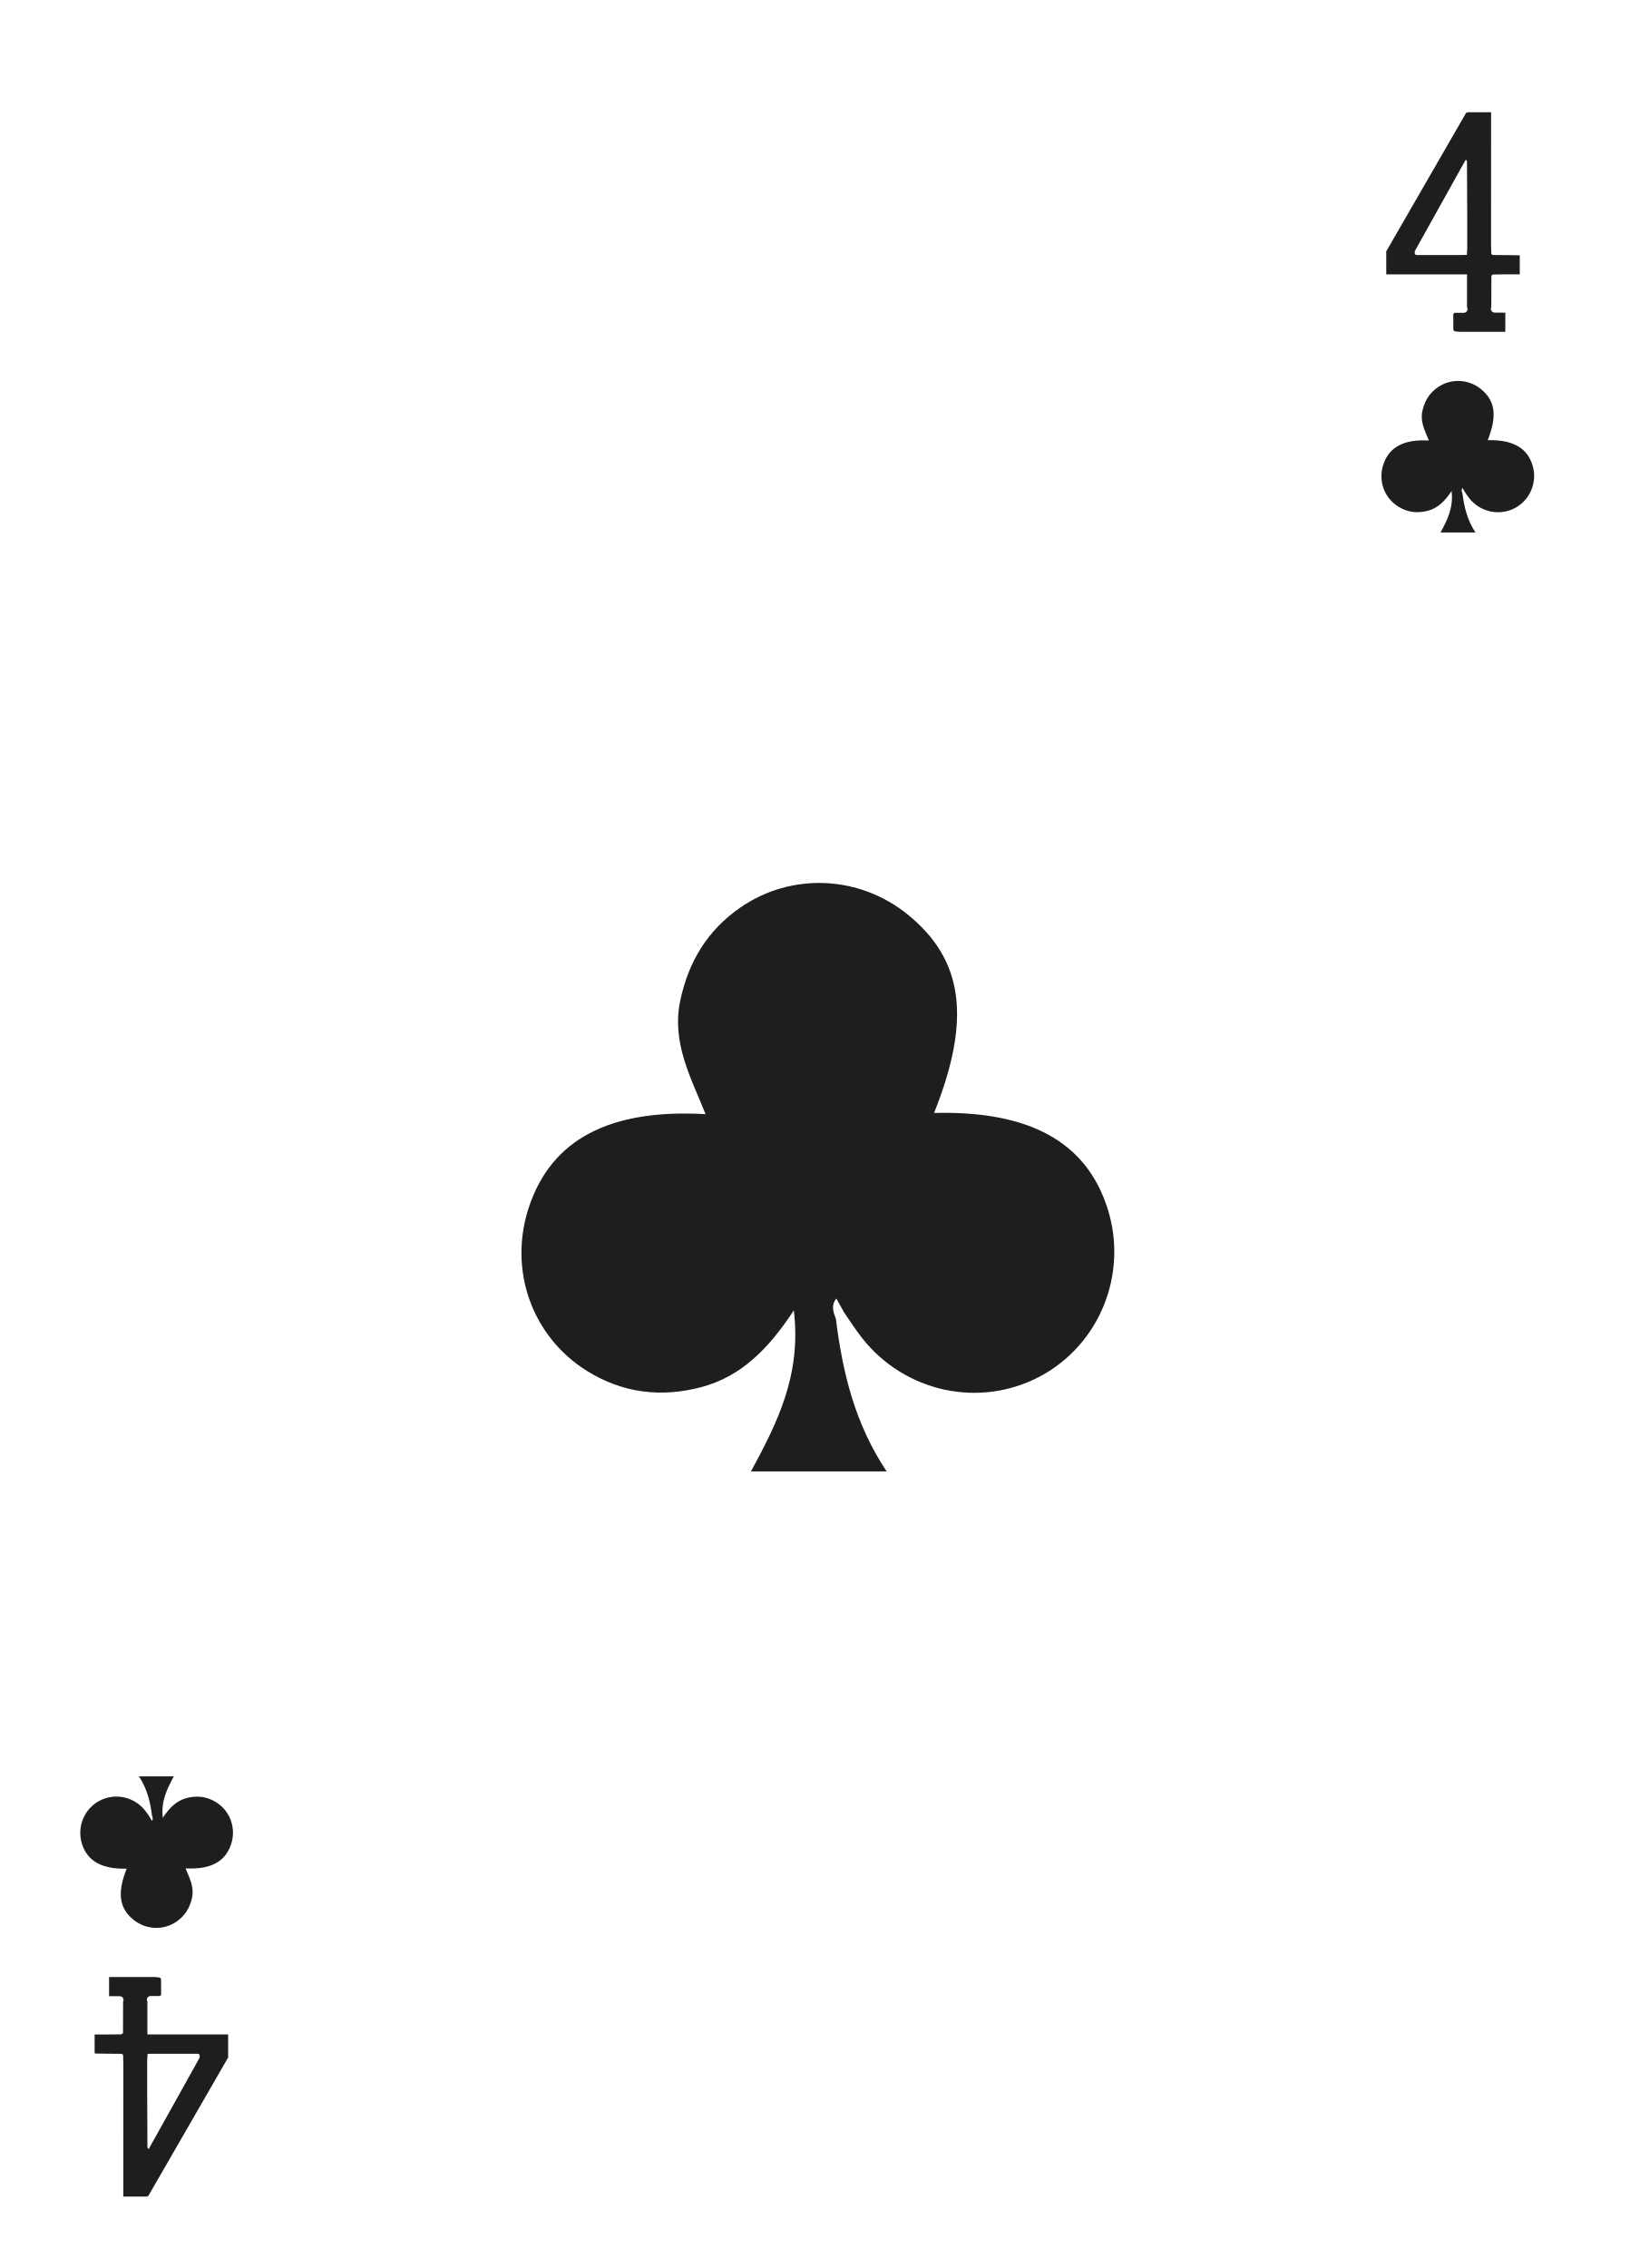
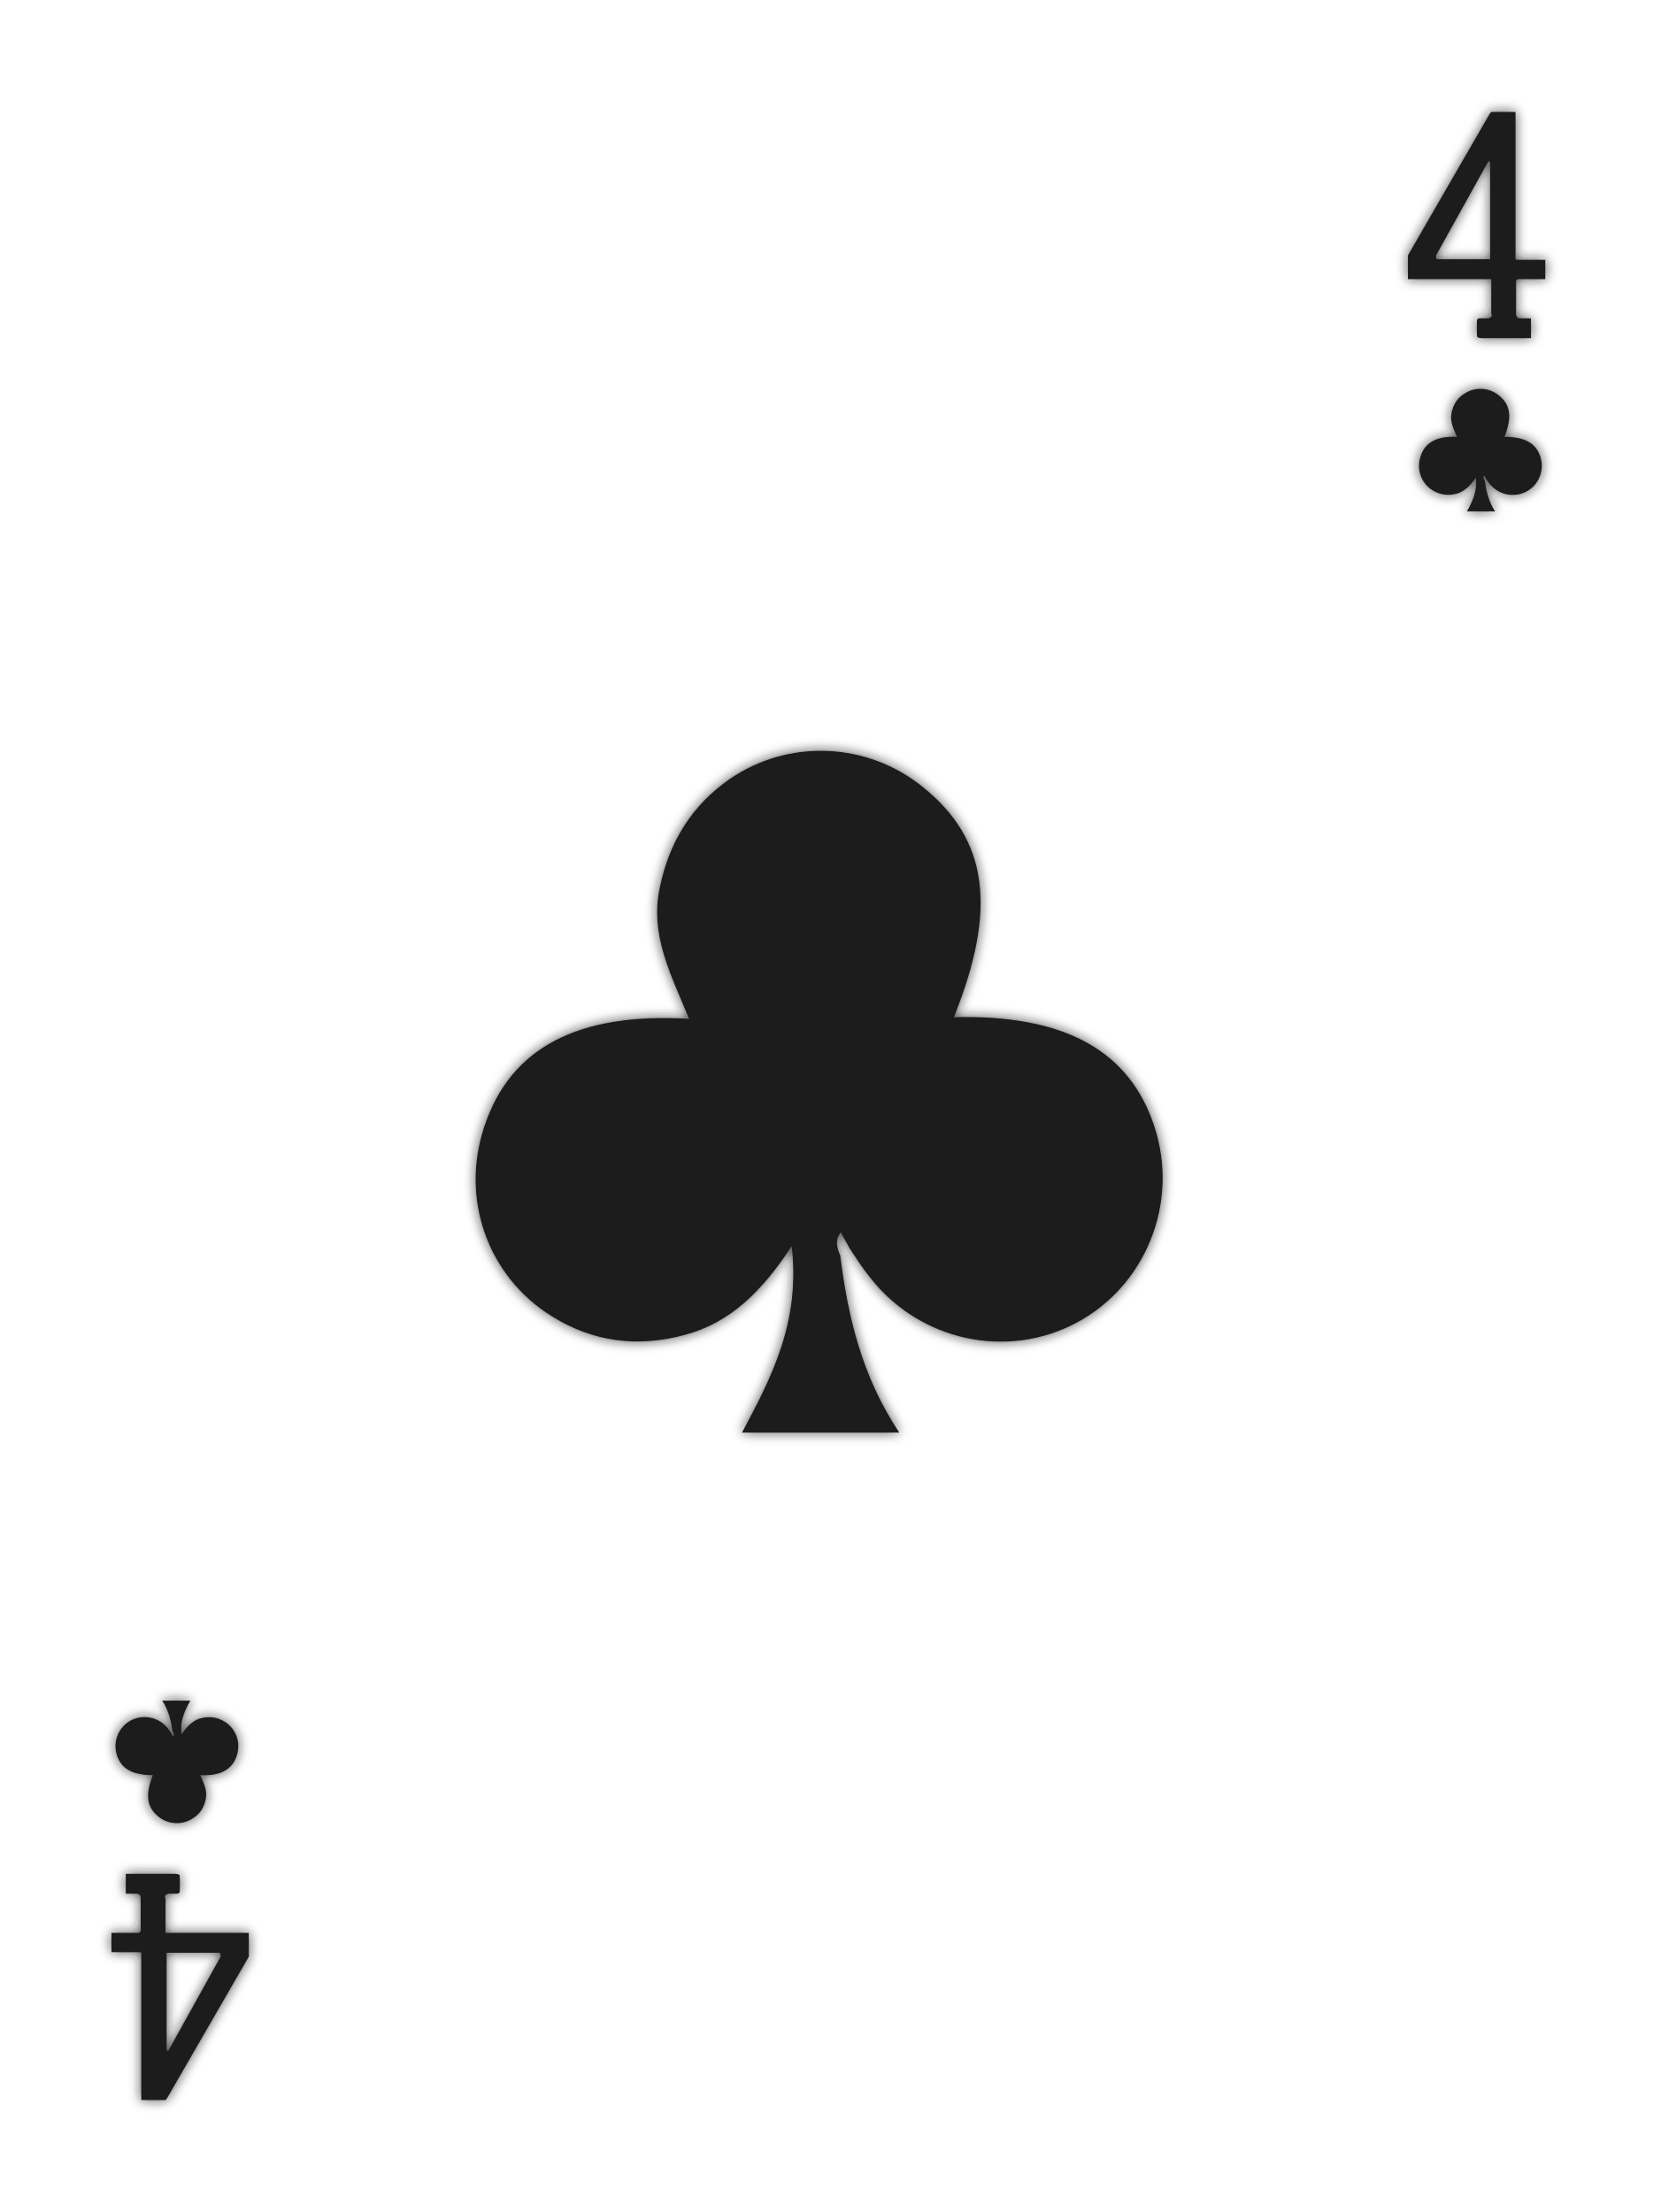
- <svg xmlns="http://www.w3.org/2000/svg" id="a" data-name="Layer 1" width="4.822in" height="6.711in" viewBox="0 0 347.207 483.162">
+ <svg xmlns="http://www.w3.org/2000/svg" id="a" version="1.1" viewBox="0 0 301 401">
  <defs>
    <style>
-       .b {
+       .st0 {
+         filter: url(#outer-glow-2);
+       }
+ 
+       .st1 {
+         filter: url(#outer-glow-3);
+       }
+ 
+       .st2 {
+         filter: url(#outer-glow-1);
+       }
+ 
+       .st2, .st3 {
        fill: #1e1e1e;
      }
    </style>
+     <filter id="outer-glow-1" x="83.3" y="133.1" width="130.6" height="129.8" filterUnits="userSpaceOnUse">
+       <feOffset dx="0" dy="0" />
+       <feGaussianBlur result="blur" stdDeviation="1" />
+       <feFlood flood-color="#1e1e1e" flood-opacity=".8" />
+       <feComposite in2="blur" operator="in" />
+       <feComposite in="SourceGraphic" />
+     </filter>
+     <filter id="outer-glow-2" x="17.3" y="305.1" width="31.2" height="78.7" filterUnits="userSpaceOnUse">
+       <feOffset dx="0" dy="0" />
+       <feGaussianBlur result="blur1" stdDeviation="1" />
+       <feFlood flood-color="#1e1e1e" flood-opacity=".8" />
+       <feComposite in2="blur1" operator="in" />
+       <feComposite in="SourceGraphic" />
+     </filter>
+     <filter id="outer-glow-3" x="251.8" y="17.1" width="31.4" height="78.7" filterUnits="userSpaceOnUse">
+       <feOffset dx="0" dy="0" />
+       <feGaussianBlur result="blur2" stdDeviation="1" />
+       <feFlood flood-color="#1e1e1e" flood-opacity=".8" />
+       <feComposite in2="blur2" operator="in" />
+       <feComposite in="SourceGraphic" />
+     </filter>
  </defs>
-   <path class="b" d="M323.398,54.356c-1.667-.021-3.335-.055-5.002-.051-.444.001-.656-.087-.621-.584.031-.439-.042-.884-.042-1.327,0-9.097.004-18.195.007-27.292,0-.401,0-.802,0-1.216h-5.119c-.004.062-.007.116-.011.176l-.165-.095-16.99,29.461c-.018.002-.035.004-.053.006v.087l-.044.077.044.026v4.814h17.205v6.985c.066.121.11.252.116.389.009.2-.096.427-.235.566-.145.145-.361.235-.566.235h-1.427c-.016,0-.029-.008-.045-.009-.056.014-.104.025-.144.019-.542-.076-.65.194-.628.68.037.78.005,1.563.01,2.345.007.884.011.885.861.977.193.021.388.037.582.037,2.717.003,5.433.003,8.15.004.492,0,.983,0,1.493,0v-4.119c-.268.073-.466.073-.62.026h-1.668c-.449,0-.782-.367-.801-.801-.006-.135.039-.258.102-.371,0-2.254-.006-4.446.018-6.637.001-.109.267-.305.414-.309,1.153-.032,2.308-.028,3.462-.032.721-.003,1.441,0,2.173,0v-4.038c-.177-.011-.316-.025-.456-.027ZM299.231,50.087c-.018.031-.035.061-.053.092l.053-.092ZM312.572,54.27c-.193.012-.364.032-.534.032-3.336.001-6.673-.008-10.009.01-.449.002-.594-.133-.561-.572.006-.082.003-.166.006-.249l10.84-19.455c.232.051.289.215.289.494.011,3.709.037,7.418.051,11.127.009,2.344.011,4.689.004,7.033-.002.51-.054,1.02-.086,1.581Z" />
-   <path class="b" d="M311.63,105.042c.366,2.911,1.021,5.734,2.787,8.381h-7.445c1.417-2.627,2.781-5.265,2.351-8.836-1.387,2.11-2.893,3.629-5.062,4.207-2.209.589-4.326.341-6.293-.885-3.028-1.887-4.329-5.557-3.184-8.994,1.232-3.699,4.414-5.399,9.696-5.095-.82-2.023-1.87-3.942-1.395-6.213.452-2.162,1.507-3.893,3.324-5.142,2.792-1.918,6.505-1.75,9.152.388,3.079,2.488,3.516,5.747,1.459,10.898,5.233-.127,8.344,1.581,9.516,5.227,1.153,3.584-.419,7.494-3.715,9.239-3.303,1.749-7.394.87-9.749-2.107-.359-.454-.667-.948-.999-1.423-.139-.25-.278-.5-.417-.751-.297.362-.176.733-.027,1.106Z" />
-   <path class="b" d="M178.117,280.929c1.42,11.303,3.963,22.262,10.82,32.538h-28.904c5.501-10.201,10.798-20.442,9.127-34.306-5.385,8.192-11.234,14.088-19.652,16.333-8.575,2.287-16.796,1.323-24.434-3.438-11.755-7.326-16.805-21.576-12.36-34.919,4.785-14.363,17.135-20.96,37.644-19.781-3.182-7.853-7.258-15.306-5.416-24.121,1.754-8.393,5.85-15.113,12.905-19.962,10.838-7.448,25.256-6.795,35.533,1.508,11.956,9.658,13.65,22.312,5.665,42.312,20.317-.494,32.395,6.139,36.946,20.293,4.475,13.915-1.629,29.094-14.424,35.871-12.823,6.792-28.706,3.379-37.848-8.18-1.394-1.762-2.589-3.681-3.877-5.527-.54-.972-1.08-1.943-1.62-2.915-1.152,1.404-.682,2.847-.104,4.293Z" />
-   <path class="b" d="M20.62,437.504c1.667.021,3.335.055,5.002.051.444-.001.656.087.621.584-.031.439.042.884.042,1.327,0,9.097-.004,18.195-.007,27.292,0,.401,0,.802,0,1.216h5.119c.004-.062.007-.116.011-.176l.165.095,16.99-29.461c.018-.002.035-.004.053-.006v-.087l.044-.077-.044-.026v-4.814h-17.205v-6.985c-.066-.121-.11-.252-.116-.389-.009-.2.096-.427.235-.566.145-.145.361-.235.566-.235h1.427c.016,0,.029.008.045.009.056-.014.104-.025.144-.019.542.076.65-.194.628-.68-.037-.78-.005-1.563-.01-2.345-.007-.884-.011-.885-.861-.977-.193-.021-.388-.037-.582-.037-2.717-.003-5.433-.003-8.15-.004-.492,0-.983,0-1.493,0v4.119c.268-.073.466-.073.62-.026h1.668c.449,0,.782.367.801.801.006.135-.039.258-.102.371,0,2.254.006,4.446-.018,6.637-.001.109-.267.305-.414.309-1.153.032-2.308.028-3.462.032-.721.003-1.441,0-2.173,0v4.038c.177.011.316.025.456.027ZM44.787,441.773c.018-.031.035-.061.053-.092l-.053.092ZM31.446,437.589c.193-.012.364-.032.534-.032,3.336-.001,6.673.008,10.009-.01.449-.002.594.133.561.572-.006.082-.003.166-.006.249l-10.84,19.455c-.232-.051-.289-.215-.289-.494-.011-3.709-.037-7.418-.051-11.127-.009-2.344-.011-4.689-.004-7.033.002-.51.054-1.02.086-1.581Z" />
-   <path class="b" d="M32.388,386.818c-.366-2.911-1.021-5.734-2.787-8.381h7.445c-1.417,2.627-2.781,5.265-2.351,8.836,1.387-2.11,2.893-3.629,5.062-4.207,2.209-.589,4.326-.341,6.293.885,3.028,1.887,4.329,5.557,3.184,8.994-1.232,3.699-4.414,5.399-9.696,5.095.82,2.023,1.87,3.942,1.395,6.213-.452,2.162-1.507,3.893-3.324,5.142-2.792,1.918-6.505,1.75-9.152-.388-3.079-2.488-3.516-5.747-1.459-10.898-5.233.127-8.344-1.581-9.516-5.227-1.153-3.584.419-7.494,3.715-9.239,3.303-1.749,7.394-.87,9.749,2.107.359.454.667.948.999,1.423.139.25.278.5.417.751.297-.362.176-.733.027-1.106Z" />
+   <path class="st2" d="M152.3,227.6c1.4,11.1,3.9,21.9,10.7,32.1h-28.5c5.4-10.1,10.6-20.1,9-33.8-5.3,8.1-11.1,13.9-19.4,16.1-8.5,2.3-16.6,1.3-24.1-3.4-11.6-7.2-16.6-21.3-12.2-34.4,4.7-14.2,16.9-20.7,37.1-19.5-3.1-7.7-7.2-15.1-5.3-23.8,1.7-8.3,5.8-14.9,12.7-19.7,10.7-7.3,24.9-6.7,35,1.5,11.8,9.5,13.5,22,5.6,41.7,20-.5,31.9,6,36.4,20,4.4,13.7-1.6,28.7-14.2,35.4-12.6,6.7-28.3,3.3-37.3-8.1-1.4-1.7-2.6-3.6-3.8-5.4-.5-1-1.1-1.9-1.6-2.9-1.1,1.4-.7,2.8-.1,4.2h0Z" />
+   <g class="st0">
+     <path class="st3" d="M20.7,353.9c1.5,0,2.9,0,4.4,0,.4,0,.6,0,.5.5,0,.4,0,.8,0,1.2,0,8,0,16,0,24v1.1h4.5c0,0,0-.1,0-.2h.1c0,0,14.9-25.8,14.9-25.8,0,0,0,0,0,0h0c0,0,0-.1,0-.1h0v-4.2h-15.1v-6.1c0-.1,0-.2-.1-.3,0-.2,0-.4.2-.5.1-.1.3-.2.5-.2h1.3s0,0,0,0c0,0,0,0,.1,0,.5,0,.6-.2.6-.6,0-.7,0-1.4,0-2.1,0-.8,0-.8-.8-.9-.2,0-.3,0-.5,0-2.4,0-4.8,0-7.2,0h-1.3v3.6c.2,0,.4,0,.5,0h1.5c.4,0,.7.3.7.7,0,.1,0,.2,0,.3,0,2,0,3.9,0,5.8,0,0-.2.3-.4.3-1,0-2,0-3,0-.6,0-1.3,0-1.9,0v3.5c.2,0,.3,0,.4,0h0ZM42,357.7s0,0,0,0h0ZM30.2,354c.2,0,.3,0,.5,0,2.9,0,5.9,0,8.8,0,.4,0,.5.1.5.5,0,0,0,.1,0,.2l-9.5,17.1c-.2,0-.3-.2-.3-.4,0-3.3,0-6.5,0-9.8,0-2.1,0-4.1,0-6.2,0-.4,0-.9,0-1.4h0Z" />
+     <path class="st3" d="M31.3,314c-.3-2-.7-3.9-1.9-5.7h5.1c-1,1.8-1.9,3.6-1.6,6.1,1-1.4,2-2.5,3.5-2.9,1.5-.4,3-.2,4.3.6,2.1,1.3,3,3.8,2.2,6.2-.8,2.5-3,3.7-6.6,3.5.6,1.4,1.3,2.7,1,4.3-.3,1.5-1,2.7-2.3,3.5-1.9,1.3-4.5,1.2-6.3-.3-2.1-1.7-2.4-3.9-1-7.5-3.6,0-5.7-1.1-6.5-3.6-.8-2.5.3-5.1,2.5-6.3,2.3-1.2,5.1-.6,6.7,1.4.2.3.5.6.7,1,0,.2.2.3.3.5.2-.2.1-.5,0-.8h0Z" />
+   </g>
+   <g class="st1">
+     <path class="st3" d="M279.6,47.1c-1.5,0-2.9,0-4.4,0-.4,0-.6,0-.5-.5,0-.4,0-.8,0-1.2,0-8,0-16,0-24v-1.1h-4.5c0,0,0,.1,0,.2h-.1c0,0-14.9,25.8-14.9,25.8,0,0,0,0,0,0h0c0,0,0,.1,0,.1h0v4.2h15.1v6.1c0,.1,0,.2.1.3,0,.2,0,.4-.2.5-.1.1-.3.2-.5.2h-1.3s0,0,0,0c0,0,0,0-.1,0-.5,0-.6.2-.6.6,0,.7,0,1.4,0,2.1,0,.8,0,.8.8.9.2,0,.3,0,.5,0,2.4,0,4.8,0,7.2,0h1.3v-3.6c-.2,0-.4,0-.5,0h-1.5c-.4,0-.7-.3-.7-.7,0-.1,0-.2,0-.3,0-2,0-3.9,0-5.8,0,0,.2-.3.4-.3,1,0,2,0,3,0,.6,0,1.3,0,1.9,0v-3.5c-.2,0-.3,0-.4,0h0ZM258.4,43.4s0,0,0,0h0ZM270.1,47c-.2,0-.3,0-.5,0-2.9,0-5.9,0-8.8,0-.4,0-.5-.1-.5-.5,0,0,0-.1,0-.2l9.5-17.1c.2,0,.3.2.3.4,0,3.3,0,6.5,0,9.8,0,2.1,0,4.1,0,6.2,0,.4,0,.9,0,1.4h0Z" />
+     <path class="st3" d="M269.1,87c.3,2,.7,3.9,1.9,5.7h-5.1c1-1.8,1.9-3.6,1.6-6.1-1,1.4-2,2.5-3.5,2.9-1.5.4-3,.2-4.3-.6-2.1-1.3-3-3.8-2.2-6.2.8-2.5,3-3.7,6.6-3.5-.6-1.4-1.3-2.7-1-4.3.3-1.5,1-2.7,2.3-3.5,1.9-1.3,4.5-1.2,6.3.3,2.1,1.7,2.4,3.9,1,7.5,3.6,0,5.7,1.1,6.5,3.6.8,2.5-.3,5.1-2.5,6.3-2.3,1.2-5.1.6-6.7-1.4-.2-.3-.5-.6-.7-1,0-.2-.2-.3-.3-.5-.2.2-.1.5,0,.8h0Z" />
+   </g>
</svg>
